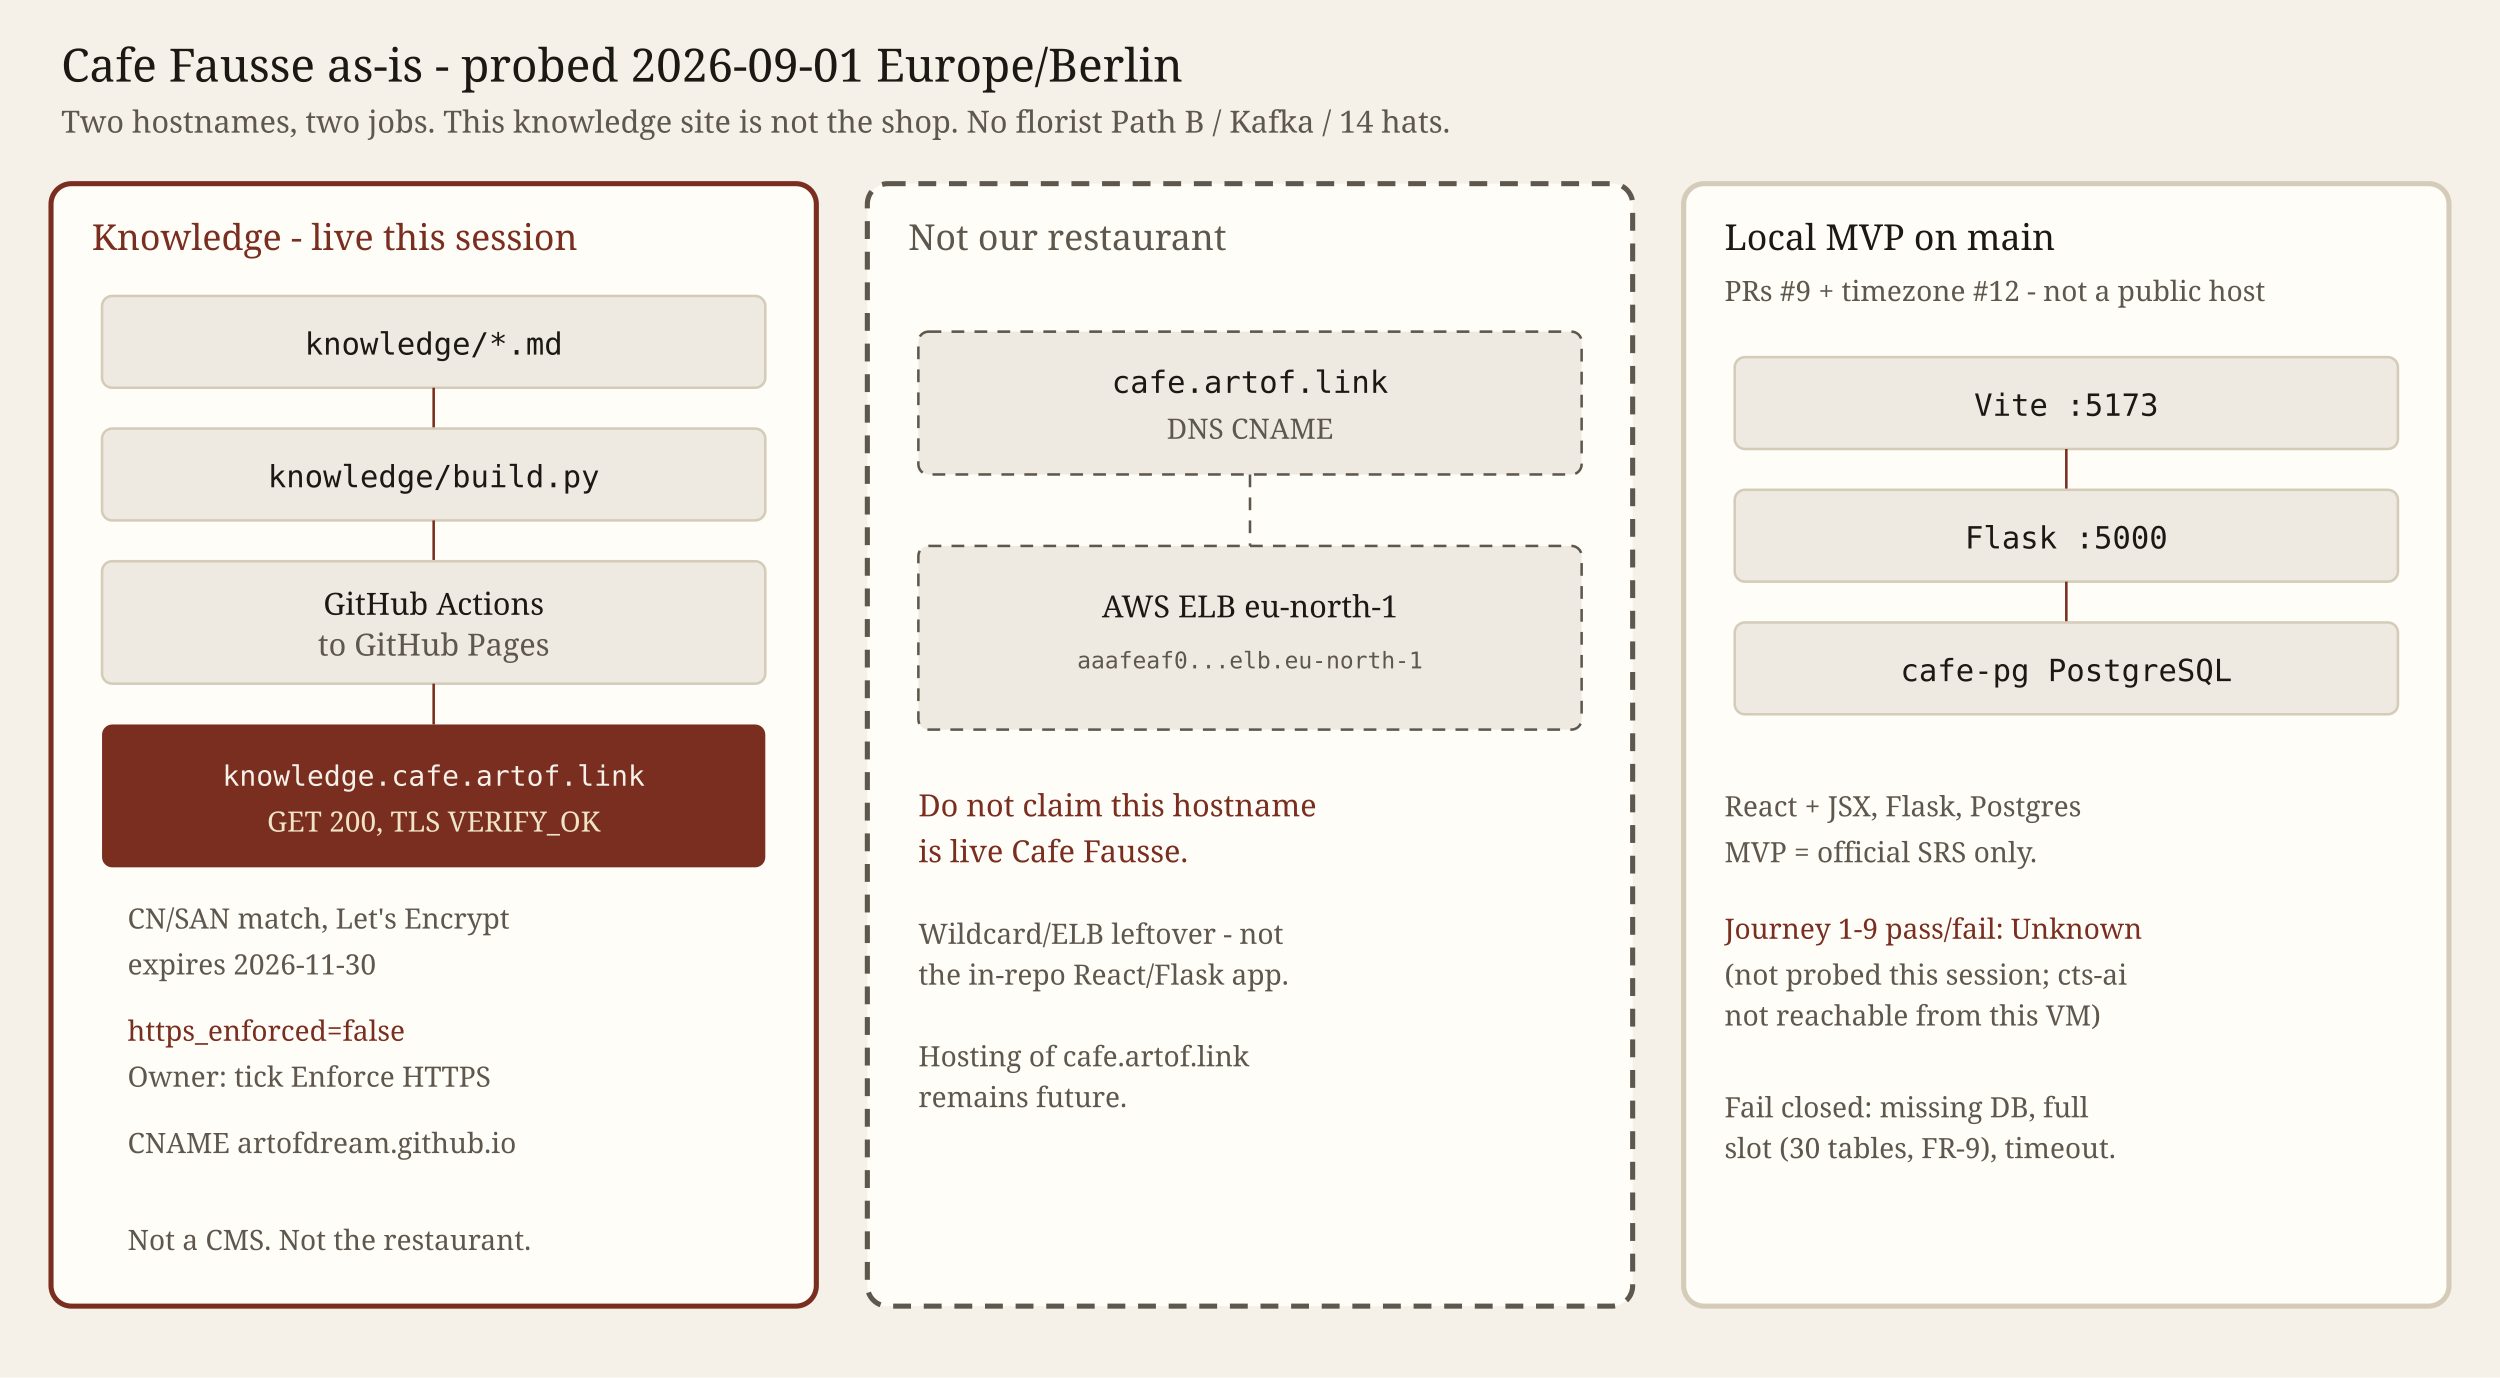
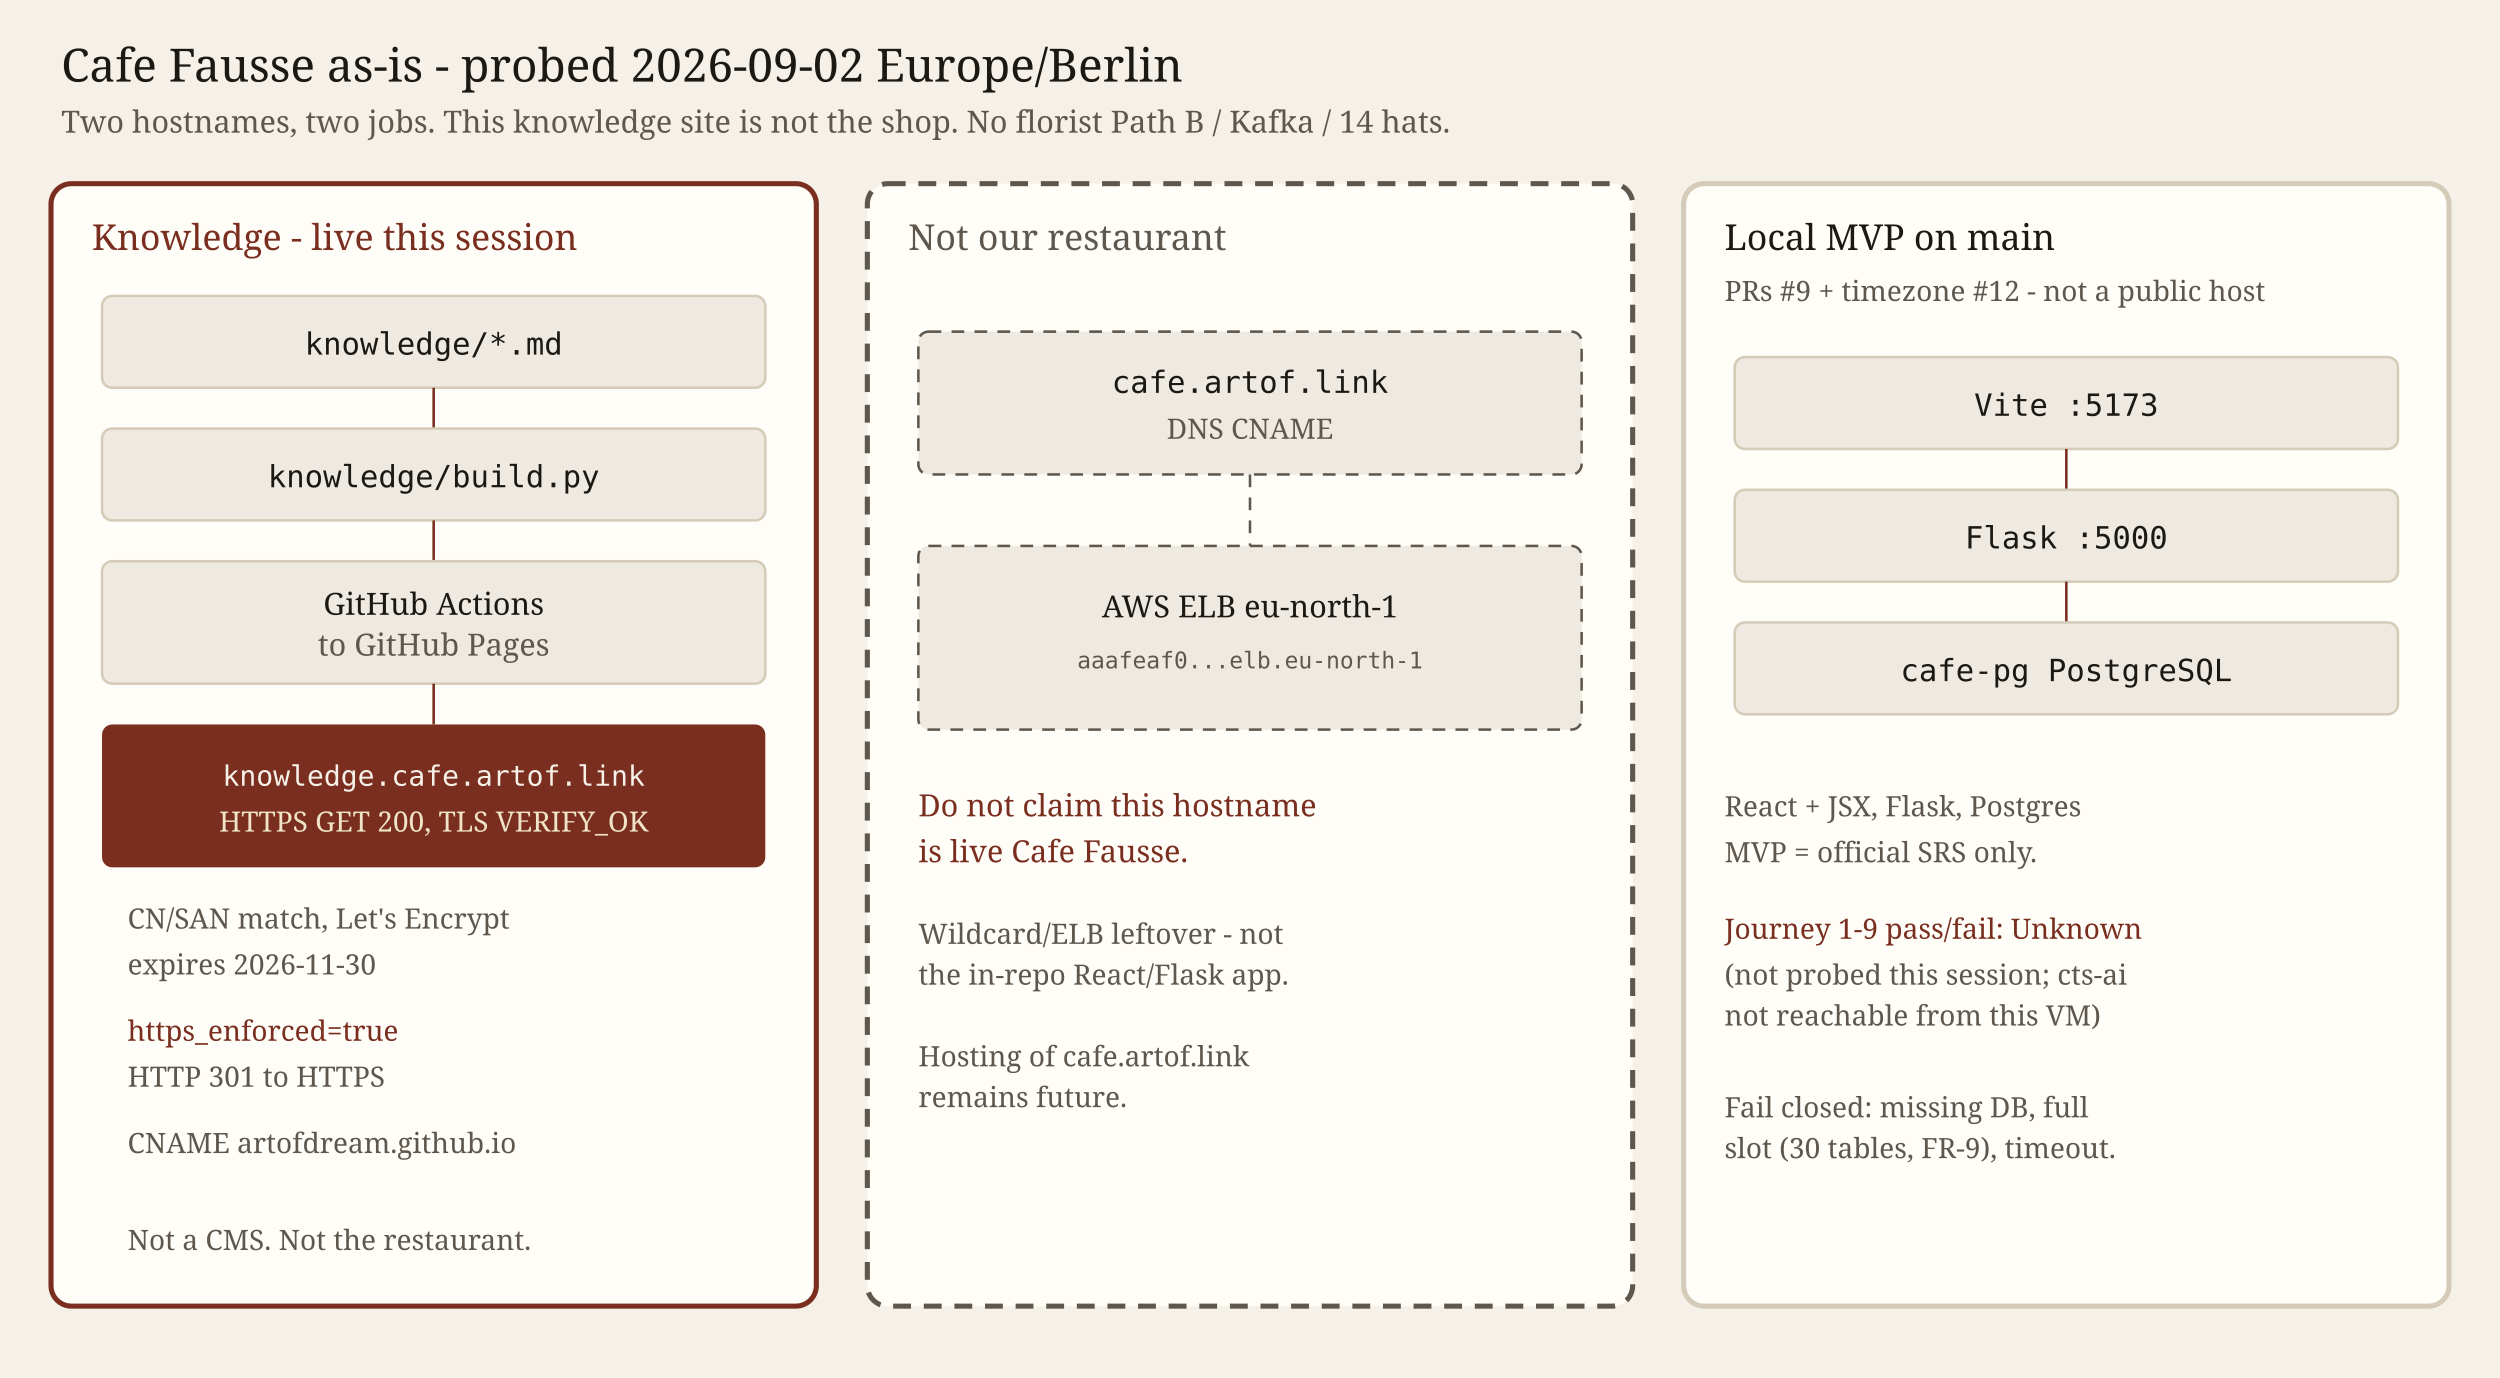
<svg xmlns="http://www.w3.org/2000/svg" viewBox="0 0 980 540" role="img" aria-labelledby="t1 d1">
  <rect width="980" height="540" fill="#f6f1e8" />
-   <text x="24" y="32" font-family="Georgia, serif" font-size="18" fill="#1c1915">Cafe Fausse as-is - probed 2026-09-01 Europe/Berlin</text>
+   <text x="24" y="32" font-family="Georgia, serif" font-size="18" fill="#1c1915">Cafe Fausse as-is - probed 2026-09-02 Europe/Berlin</text>
  <text x="24" y="52" font-family="Georgia, serif" font-size="12" fill="#5e574d">Two hostnames, two jobs. This knowledge site is not the shop. No florist Path B / Kafka / 14 hats.</text>
  <rect x="20" y="72" width="300" height="440" rx="8" fill="#fffdf8" stroke="#7a2e1f" stroke-width="2" />
  <text x="36" y="98" font-family="Georgia, serif" font-size="14" fill="#7a2e1f">Knowledge - live this session</text>
  <rect x="40" y="116" width="260" height="36" rx="4" fill="#efeae1" stroke="#d4cbb8" />
  <text x="170" y="139" text-anchor="middle" font-family="ui-monospace, monospace" font-size="12" fill="#1c1915">knowledge/*.md</text>
  <line x1="170" y1="152" x2="170" y2="168" stroke="#7a2e1f" />
  <rect x="40" y="168" width="260" height="36" rx="4" fill="#efeae1" stroke="#d4cbb8" />
  <text x="170" y="191" text-anchor="middle" font-family="ui-monospace, monospace" font-size="12" fill="#1c1915">knowledge/build.py</text>
  <line x1="170" y1="204" x2="170" y2="220" stroke="#7a2e1f" />
  <rect x="40" y="220" width="260" height="48" rx="4" fill="#efeae1" stroke="#d4cbb8" />
  <text x="170" y="241" text-anchor="middle" font-family="Georgia, serif" font-size="12" fill="#1c1915">GitHub Actions</text>
  <text x="170" y="257" text-anchor="middle" font-family="Georgia, serif" font-size="12" fill="#5e574d">to GitHub Pages</text>
  <line x1="170" y1="268" x2="170" y2="284" stroke="#7a2e1f" />
  <rect x="40" y="284" width="260" height="56" rx="4" fill="#7a2e1f" />
  <text x="170" y="308" text-anchor="middle" font-family="ui-monospace, monospace" font-size="11" fill="#f6f1e8">knowledge.cafe.artof.link</text>
-   <text x="170" y="326" text-anchor="middle" font-family="Georgia, serif" font-size="11" fill="#efe4c8">GET 200, TLS VERIFY_OK</text>
+   <text x="170" y="326" text-anchor="middle" font-family="Georgia, serif" font-size="11" fill="#efe4c8">HTTPS GET 200, TLS VERIFY_OK</text>
  <text x="50" y="364" font-family="Georgia, serif" font-size="11" fill="#5e574d">CN/SAN match, Let's Encrypt</text>
  <text x="50" y="382" font-family="Georgia, serif" font-size="11" fill="#5e574d">expires 2026-11-30</text>
-   <text x="50" y="408" font-family="Georgia, serif" font-size="11" fill="#7a2e1f">https_enforced=false</text>
-   <text x="50" y="426" font-family="Georgia, serif" font-size="11" fill="#5e574d">Owner: tick Enforce HTTPS</text>
+   <text x="50" y="408" font-family="Georgia, serif" font-size="11" fill="#7a2e1f">https_enforced=true</text>
+   <text x="50" y="426" font-family="Georgia, serif" font-size="11" fill="#5e574d">HTTP 301 to HTTPS</text>
  <text x="50" y="452" font-family="Georgia, serif" font-size="11" fill="#5e574d">CNAME artofdream.github.io</text>
  <text x="50" y="490" font-family="Georgia, serif" font-size="11" fill="#5e574d">Not a CMS. Not the restaurant.</text>
  <rect x="340" y="72" width="300" height="440" rx="8" fill="#fffdf8" stroke="#5e574d" stroke-width="2" stroke-dasharray="7 5" />
  <text x="356" y="98" font-family="Georgia, serif" font-size="14" fill="#5e574d">Not our restaurant</text>
  <rect x="360" y="130" width="260" height="56" rx="4" fill="#efeae1" stroke="#5e574d" stroke-dasharray="5 4" />
  <text x="490" y="154" text-anchor="middle" font-family="ui-monospace, monospace" font-size="12" fill="#1c1915">cafe.artof.link</text>
  <text x="490" y="172" text-anchor="middle" font-family="Georgia, serif" font-size="11" fill="#5e574d">DNS CNAME</text>
  <line x1="490" y1="186" x2="490" y2="214" stroke="#5e574d" stroke-dasharray="5 4" />
  <rect x="360" y="214" width="260" height="72" rx="4" fill="#efeae1" stroke="#5e574d" stroke-dasharray="5 4" />
  <text x="490" y="242" text-anchor="middle" font-family="Georgia, serif" font-size="12" fill="#1c1915">AWS ELB eu-north-1</text>
  <text x="490" y="262" text-anchor="middle" font-family="ui-monospace, monospace" font-size="9" fill="#5e574d">aaafeaf0...elb.eu-north-1</text>
  <text x="360" y="320" font-family="Georgia, serif" font-size="12" fill="#7a2e1f">Do not claim this hostname</text>
  <text x="360" y="338" font-family="Georgia, serif" font-size="12" fill="#7a2e1f">is live Cafe Fausse.</text>
  <text x="360" y="370" font-family="Georgia, serif" font-size="11" fill="#5e574d">Wildcard/ELB leftover - not</text>
  <text x="360" y="386" font-family="Georgia, serif" font-size="11" fill="#5e574d">the in-repo React/Flask app.</text>
  <text x="360" y="418" font-family="Georgia, serif" font-size="11" fill="#5e574d">Hosting of cafe.artof.link</text>
  <text x="360" y="434" font-family="Georgia, serif" font-size="11" fill="#5e574d">remains future.</text>
  <rect x="660" y="72" width="300" height="440" rx="8" fill="#fffdf8" stroke="#d4cbb8" stroke-width="2" />
  <text x="676" y="98" font-family="Georgia, serif" font-size="14" fill="#1c1915">Local MVP on main</text>
  <text x="676" y="118" font-family="Georgia, serif" font-size="11" fill="#5e574d">PRs #9 + timezone #12 - not a public host</text>
  <rect x="680" y="140" width="260" height="36" rx="4" fill="#efeae1" stroke="#d4cbb8" />
  <text x="810" y="163" text-anchor="middle" font-family="ui-monospace, monospace" font-size="12" fill="#1c1915">Vite :5173</text>
  <line x1="810" y1="176" x2="810" y2="192" stroke="#7a2e1f" />
  <rect x="680" y="192" width="260" height="36" rx="4" fill="#efeae1" stroke="#d4cbb8" />
  <text x="810" y="215" text-anchor="middle" font-family="ui-monospace, monospace" font-size="12" fill="#1c1915">Flask :5000</text>
  <line x1="810" y1="228" x2="810" y2="244" stroke="#7a2e1f" />
  <rect x="680" y="244" width="260" height="36" rx="4" fill="#efeae1" stroke="#d4cbb8" />
  <text x="810" y="267" text-anchor="middle" font-family="ui-monospace, monospace" font-size="12" fill="#1c1915">cafe-pg PostgreSQL</text>
  <text x="676" y="320" font-family="Georgia, serif" font-size="11" fill="#5e574d">React + JSX, Flask, Postgres</text>
  <text x="676" y="338" font-family="Georgia, serif" font-size="11" fill="#5e574d">MVP = official SRS only.</text>
  <text x="676" y="368" font-family="Georgia, serif" font-size="11" fill="#7a2e1f">Journey 1-9 pass/fail: Unknown</text>
  <text x="676" y="386" font-family="Georgia, serif" font-size="11" fill="#5e574d">(not probed this session; cts-ai</text>
  <text x="676" y="402" font-family="Georgia, serif" font-size="11" fill="#5e574d">not reachable from this VM)</text>
  <text x="676" y="438" font-family="Georgia, serif" font-size="11" fill="#5e574d">Fail closed: missing DB, full</text>
  <text x="676" y="454" font-family="Georgia, serif" font-size="11" fill="#5e574d">slot (30 tables, FR-9), timeout.</text>
</svg>
